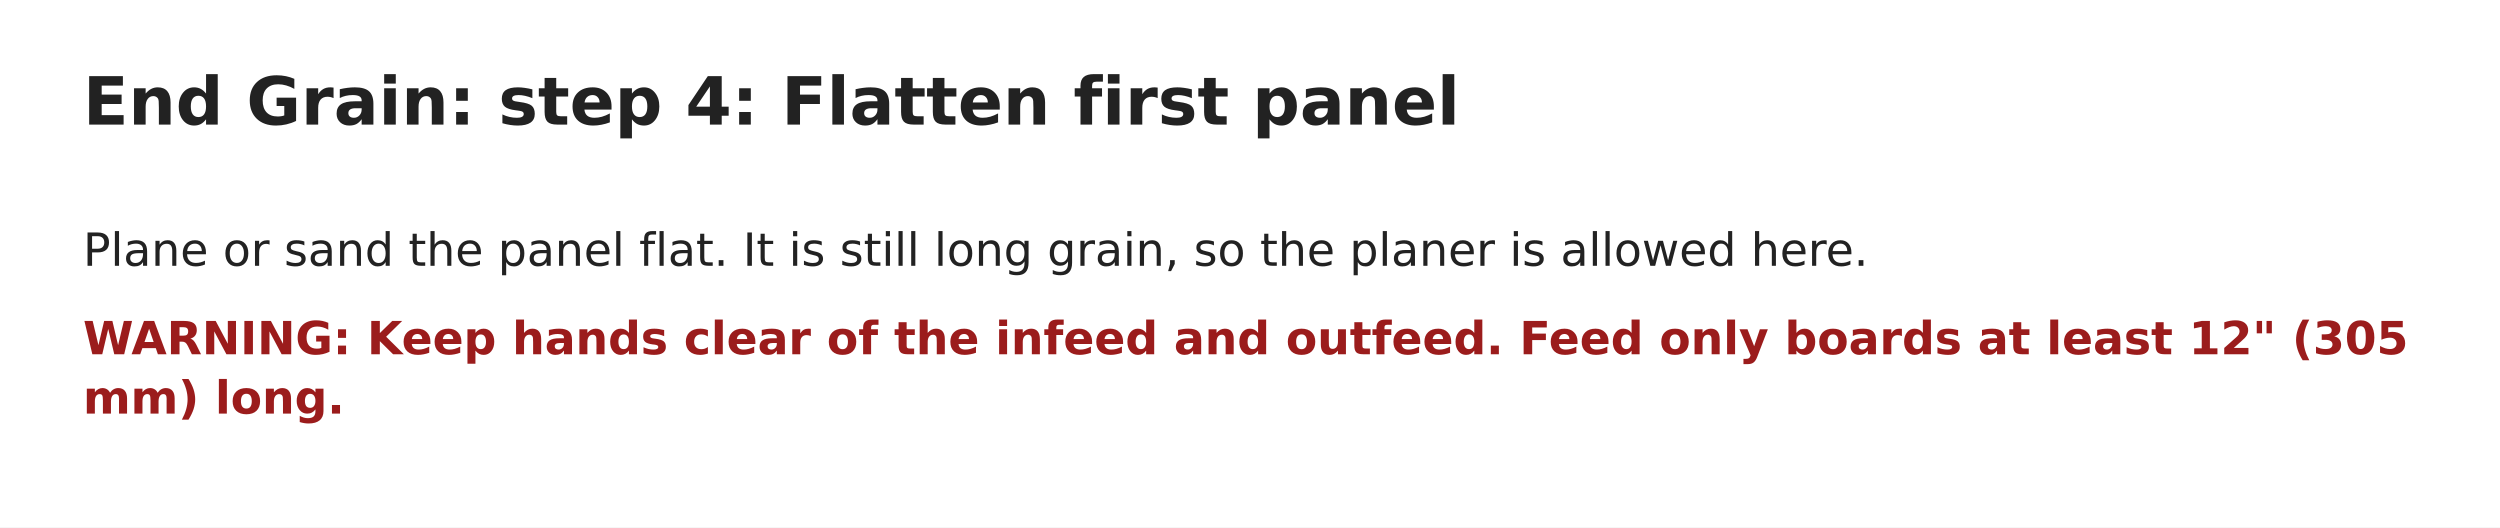
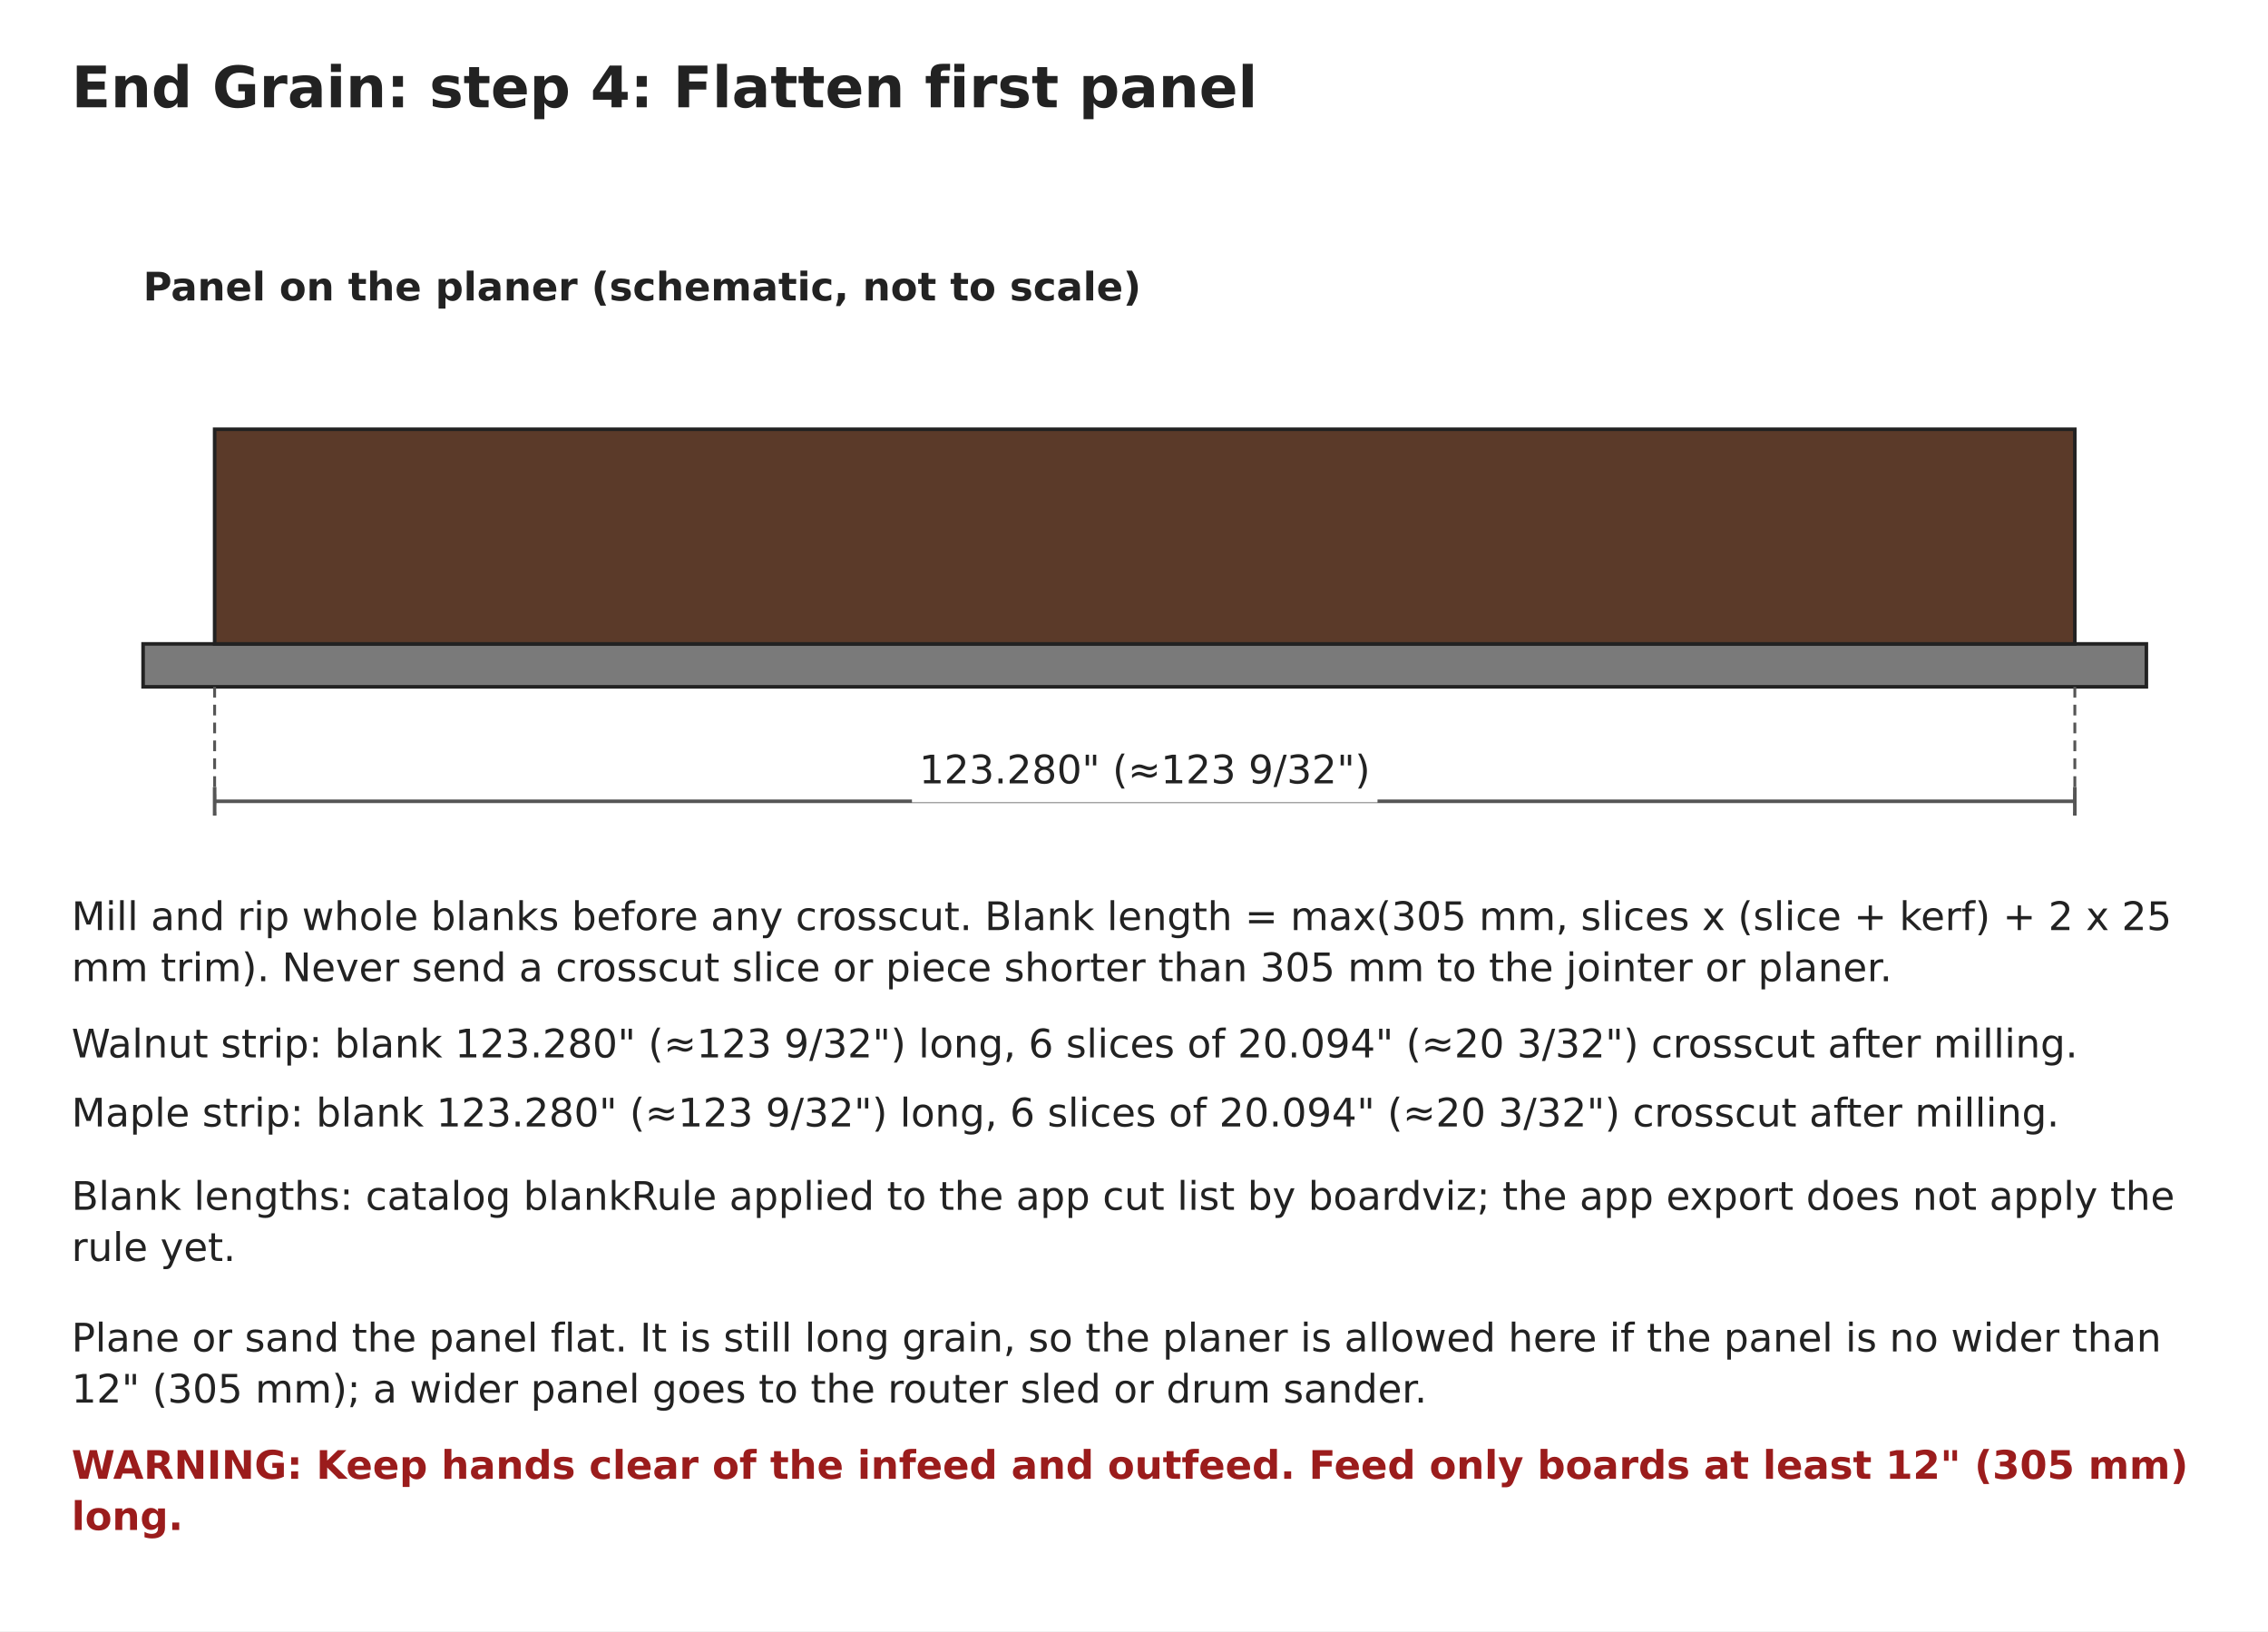
- <svg xmlns="http://www.w3.org/2000/svg" width="602" height="127" viewBox="0 0 602 127" data-figure="end-grain/flatten-first-panel">
-   <rect data-bg="1" x="0" y="0" width="602" height="127" fill="#FFFFFF" />
+ <svg xmlns="http://www.w3.org/2000/svg" width="634" height="456" viewBox="0 0 634 456" data-figure="end-grain/flatten-first-panel">
+   <rect data-bg="1" x="0" y="0" width="634" height="456" fill="#FFFFFF" />
  <text x="20.00" y="30.00" font-family="DejaVu Sans" font-size="16" fill="#222222" font-weight="bold">
    <tspan x="20.00" y="30.00">End Grain: step 4: Flatten first panel</tspan>
  </text>
-   <text x="20.00" y="64.00" font-family="DejaVu Sans" font-size="11" fill="#222222" data-src="catalog.steps.3.description">
-     <tspan x="20.00" y="64.00">Plane or sand the panel flat. It is still long grain, so the planer is allowed here.</tspan>
+   <rect x="40.00" y="180.00" width="560.00" height="12.00" rx="0.00" fill="#7A7A7A" stroke="#222222" stroke-width="1" />
+   <rect x="60.00" y="120.00" width="520.00" height="60.00" rx="0.00" fill="#5B3A29" stroke="#222222" stroke-width="1" data-machine="planer" data-length-mm="3131.300" data-width-mm="304.800" />
+   <text x="40.00" y="84.00" font-family="DejaVu Sans" font-size="11" fill="#222222" font-weight="bold">
+     <tspan x="40.00" y="84.00">Panel on the planer (schematic, not to scale)</tspan>
  </text>
-   <text x="20.00" y="85.30" font-family="DejaVu Sans" font-size="11" fill="#9B1C1C" font-weight="bold" data-src="catalog.steps.3.safetyBanners.0">
-     <tspan x="20.00" y="85.30">WARNING: Keep hands clear of the infeed and outfeed. Feed only boards at least 12" (305</tspan>
-     <tspan x="20.00" y="99.60">mm) long.</tspan>
+   <line x1="60.00" y1="192.00" x2="60.00" y2="228.00" stroke="#555" stroke-width="0.8" stroke-dasharray="3,2" data-dim="1" />
+   <line x1="580.00" y1="192.00" x2="580.00" y2="228.00" stroke="#555" stroke-width="0.8" stroke-dasharray="3,2" data-dim="1" />
+   <line x1="60.00" y1="224.00" x2="580.00" y2="224.00" stroke="#555" stroke-width="1" data-dim="1" />
+   <line x1="60.00" y1="220.00" x2="60.00" y2="228.00" stroke="#555" stroke-width="1" data-dim="1" />
+   <line x1="580.00" y1="220.00" x2="580.00" y2="228.00" stroke="#555" stroke-width="1" data-dim="1" />
+   <rect data-patch="1" x="254.93" y="206.00" width="130.14" height="18.30" fill="#FFFFFF" />
+   <text x="320.00" y="219.00" font-family="DejaVu Sans" font-size="11" fill="#222222" text-anchor="middle" data-dim="1" data-src="derivedBlanks.0.text.length">
+     <tspan x="320.00" y="219.00">123.280" (≈123 9/32")</tspan>
+   </text>
+   <text x="20.00" y="260.00" font-family="DejaVu Sans" font-size="11" fill="#222222" data-src="catalog.cutListAllowances.blankRule.text">
+     <tspan x="20.00" y="260.00">Mill and rip whole blanks before any crosscut. Blank length = max(305 mm, slices x (slice + kerf) + 2 x 25</tspan>
+     <tspan x="20.00" y="274.30">mm trim). Never send a crosscut slice or piece shorter than 305 mm to the jointer or planer.</tspan>
+   </text>
+   <text x="20.00" y="295.60" font-family="DejaVu Sans" font-size="11" fill="#222222" data-src="label.blank.0">
+     <tspan x="20.00" y="295.60">Walnut strip: blank 123.280" (≈123 9/32") long, 6 slices of 20.094" (≈20 3/32") crosscut after milling.</tspan>
+   </text>
+   <text x="20.00" y="314.90" font-family="DejaVu Sans" font-size="11" fill="#222222" data-src="label.blank.1">
+     <tspan x="20.00" y="314.90">Maple strip: blank 123.280" (≈123 9/32") long, 6 slices of 20.094" (≈20 3/32") crosscut after milling.</tspan>
+   </text>
+   <text x="20.00" y="338.20" font-family="DejaVu Sans" font-size="11" fill="#222222">
+     <tspan x="20.00" y="338.20">Blank lengths: catalog blankRule applied to the app cut list by boardviz; the app export does not apply the</tspan>
+     <tspan x="20.00" y="352.50">rule yet.</tspan>
+   </text>
+   <text x="20.00" y="377.80" font-family="DejaVu Sans" font-size="11" fill="#222222" data-src="catalog.steps.3.description">
+     <tspan x="20.00" y="377.80">Plane or sand the panel flat. It is still long grain, so the planer is allowed here if the panel is no wider than</tspan>
+     <tspan x="20.00" y="392.10">12" (305 mm); a wider panel goes to the router sled or drum sander.</tspan>
+   </text>
+   <text x="20.00" y="413.40" font-family="DejaVu Sans" font-size="11" fill="#9B1C1C" font-weight="bold" data-src="catalog.steps.3.safetyBanners.0">
+     <tspan x="20.00" y="413.40">WARNING: Keep hands clear of the infeed and outfeed. Feed only boards at least 12" (305 mm)</tspan>
+     <tspan x="20.00" y="427.70">long.</tspan>
  </text>
</svg>
